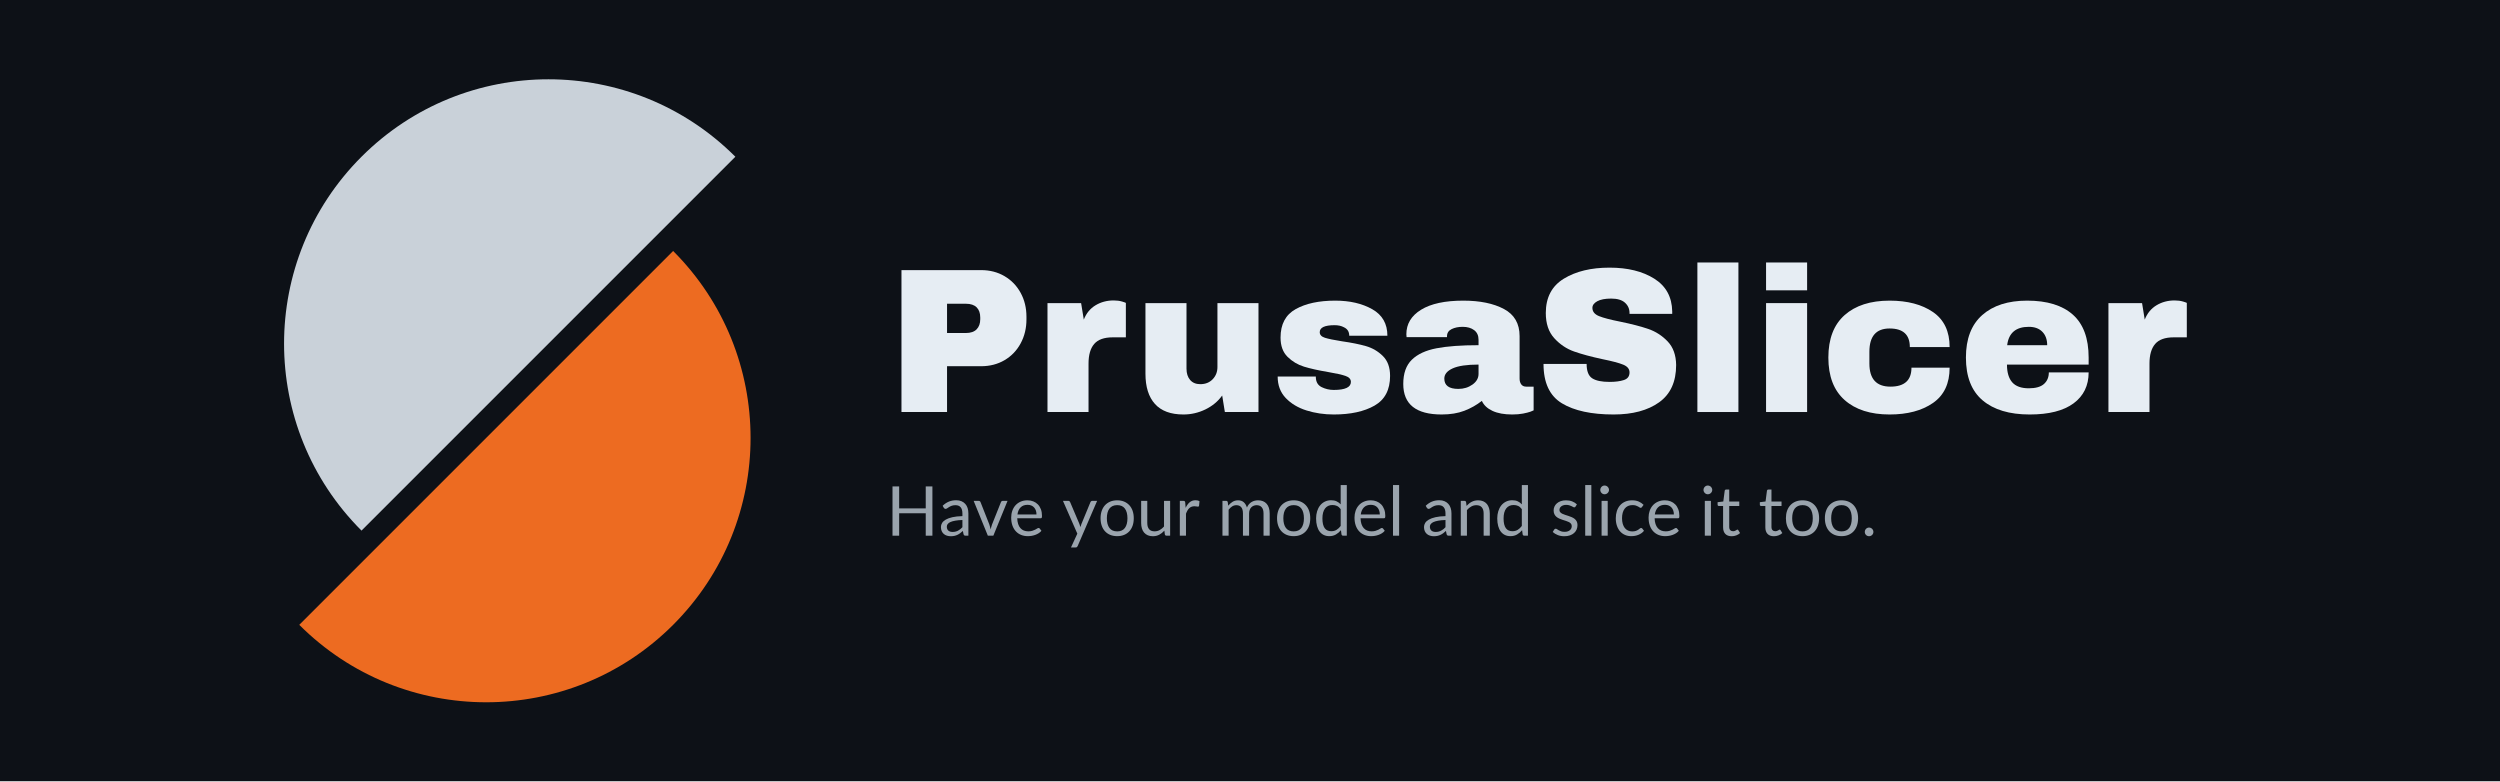
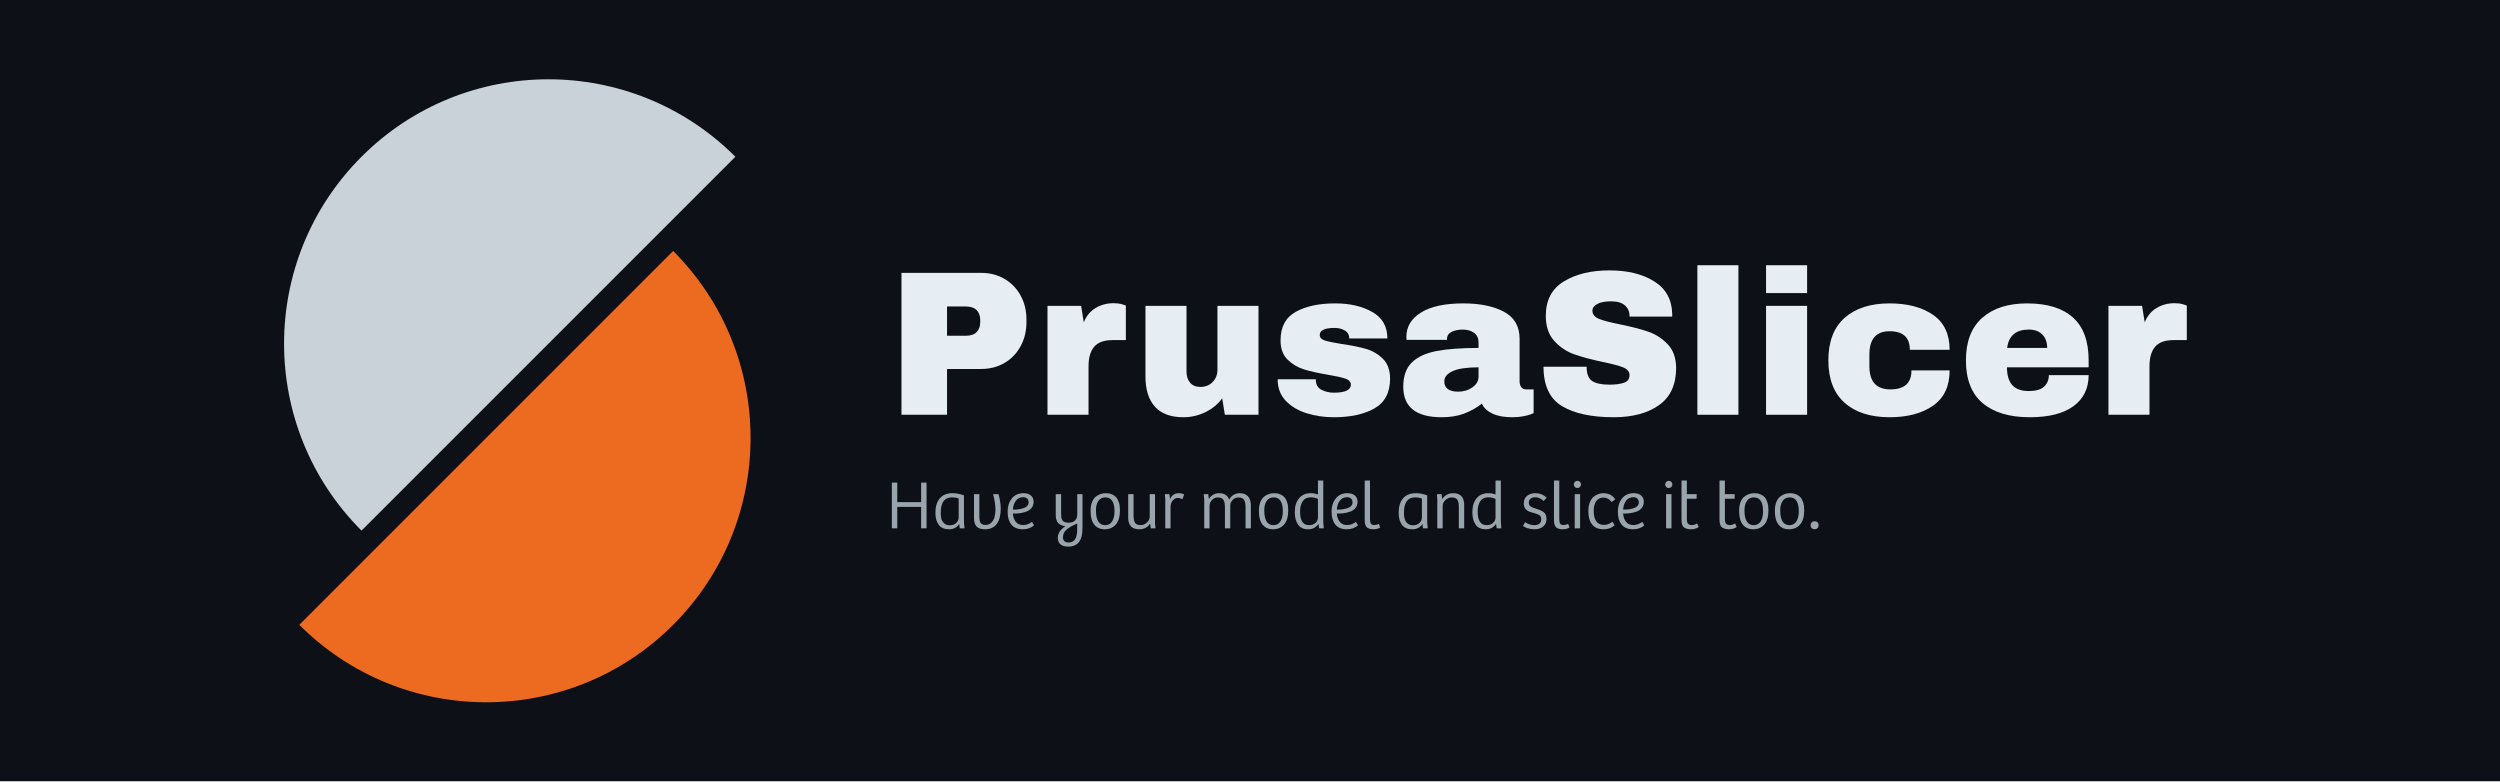
<svg xmlns="http://www.w3.org/2000/svg" width="1600" height="500" viewBox="0 0 1600 500" role="img" aria-label="PrusaSlicer">
  <rect width="1600" height="500" fill="#0d1117" />
  <svg x="48.88" y="-31.15" width="563" height="563" viewBox="0 0 800 800">
    <path d="M599.3,186.8c-93.9-93.9-246.1-93.9-340,0s-93.9,246.1,0,340Z" fill="#c9d1d9" />
    <path d="M202.7,612.5c93.9,93.9,246.1,93.9,340,0s93.9-246.1,0-340" fill="#ed6b21" />
  </svg>
-   <path d="M627.89 172.87Q636.34 172.87 642.94 176.77Q649.54 180.66 653.23 187.46Q656.93 194.26 656.93 202.70L656.93 204.42Q656.93 212.87 653.23 219.73Q649.54 226.60 642.94 230.49Q636.34 234.38 627.89 234.38L606.11 234.38L606.11 263.69L576.94 263.69L576.94 172.87L627.89 172.87M606.11 194.39L606.11 213.13L618.12 213.13Q622.74 213.13 625.05 210.76Q627.36 208.38 627.36 204.29L627.36 203.23Q627.36 199.01 625.05 196.70Q622.74 194.39 618.12 194.39" fill="#e6edf3" />
-   <path d="M712.77 192.28Q715.80 192.28 718.18 193Q720.55 193.73 720.55 193.86L720.55 215.90L712.11 215.90Q703.92 215.90 700.29 220.13Q696.66 224.35 696.66 232.67L696.66 263.69L670.39 263.69L670.39 193.99L691.91 193.99L693.63 204.55Q696 198.48 701.15 195.38Q706.30 192.28 712.77 192.28" fill="#e6edf3" />
-   <path d="M805.43 263.69L783.91 263.69L782.20 253.13Q778.11 258.80 771.44 262.04Q764.77 265.27 757.38 265.27Q745.24 265.27 739.17 258.54Q733.09 251.81 733.09 239.14L733.09 193.99L759.36 193.99L759.36 235.97Q759.36 240.46 761.67 243.16Q763.98 245.87 768.21 245.87Q773.09 245.87 776.13 242.70Q779.16 239.53 779.16 234.91L779.16 193.99L805.43 193.99" fill="#e6edf3" />
-   <path d="M854.53 192.41Q868.53 192.41 878.23 197.89Q887.93 203.36 887.93 214.85L863.51 214.85Q863.51 211.02 860.08 209.44Q857.70 208.12 854.14 208.12Q844.63 208.12 844.63 212.60Q844.63 215.11 847.93 216.17Q851.23 217.22 858.76 218.41Q868 219.73 874.20 221.51Q880.41 223.30 885.03 227.85Q889.65 232.40 889.65 240.59Q889.65 253.92 879.68 259.60Q869.71 265.27 853.61 265.27Q844.37 265.27 836.19 262.70Q828 260.12 822.85 254.71Q817.71 249.30 817.71 240.98L842.13 240.98L842.13 241.51Q842.26 246 845.89 247.78Q849.52 249.56 853.61 249.56Q864.57 249.56 864.57 244.42Q864.57 241.78 861.13 240.59Q857.70 239.40 849.91 238.08Q840.54 236.50 834.54 234.65Q828.53 232.80 824.04 228.38Q819.55 223.96 819.55 216.04Q819.55 203.23 829.26 197.82Q838.96 192.41 854.53 192.41" fill="#e6edf3" />
-   <path d="M936.51 192.41Q952.48 192.41 962.51 197.75Q972.54 203.10 972.54 215.11L972.54 242.30Q972.54 244.55 973.60 246Q974.65 247.45 976.77 247.45L981.52 247.45L981.52 262.63Q981.12 262.90 979.47 263.49Q977.82 264.08 974.79 264.68Q971.75 265.27 967.79 265.27Q960.13 265.27 955.18 262.96Q950.23 260.65 948.39 256.56Q943.37 260.52 937.17 262.90Q930.96 265.27 922.65 265.27Q898.09 265.27 898.09 245.74Q898.09 235.57 903.57 230.23Q909.05 224.88 919.35 222.90Q929.64 220.92 946.27 220.92L946.27 217.49Q946.27 213.40 943.44 211.28Q940.60 209.17 936.11 209.17Q932.02 209.17 929.05 210.62Q926.08 212.08 926.08 215.24L926.08 215.77L900.21 215.77Q900.07 215.11 900.07 213.92Q900.07 204.02 909.51 198.22Q918.95 192.41 936.51 192.41M946.27 233.33Q935.05 233.33 929.71 235.77Q924.36 238.21 924.36 242.30Q924.36 248.90 933.34 248.90Q938.49 248.90 942.38 246.13Q946.27 243.36 946.27 239.27" fill="#e6edf3" />
-   <path d="M1030.09 171.29Q1047.52 171.29 1058.74 178.35Q1069.96 185.41 1070.22 199.27L1070.22 200.86L1042.90 200.86L1042.90 200.33Q1042.90 196.37 1039.99 193.73Q1037.09 191.09 1031.15 191.09Q1025.34 191.09 1022.24 192.80Q1019.14 194.52 1019.14 197.03Q1019.14 200.59 1023.36 202.31Q1027.59 204.02 1036.96 205.87Q1047.91 208.12 1054.98 210.56Q1062.04 213 1067.32 218.54Q1072.60 224.09 1072.73 233.59Q1072.73 249.70 1061.84 257.48Q1050.95 265.27 1032.73 265.27Q1011.48 265.27 999.67 258.14Q987.85 251.02 987.85 232.93L1015.44 232.93Q1015.44 239.80 1019.01 242.11Q1022.57 244.42 1030.09 244.42Q1035.64 244.42 1039.27 243.23Q1042.90 242.04 1042.90 238.34Q1042.90 235.04 1038.87 233.39Q1034.85 231.74 1025.74 229.90Q1014.65 227.52 1007.39 224.95Q1000.13 222.37 994.72 216.43Q989.31 210.49 989.31 200.33Q989.31 185.41 1000.86 178.35Q1012.41 171.29 1030.09 171.29" fill="#e6edf3" />
-   <path d="M1112.59 263.69L1086.33 263.69L1086.33 167.99L1112.59 167.99" fill="#e6edf3" />
-   <path d="M1156.55 185.81L1130.28 185.81L1130.28 167.99L1156.55 167.99L1156.55 185.81M1156.55 263.69L1130.28 263.69L1130.28 193.99L1156.55 193.99" fill="#e6edf3" />
-   <path d="M1209.35 192.41Q1226.51 192.41 1237.14 199.73Q1247.76 207.06 1247.76 222.11L1222.29 222.11Q1222.29 210.23 1209.35 210.23Q1196.41 210.23 1196.41 225.14L1196.41 232.67Q1196.41 247.45 1209.88 247.45Q1223.34 247.45 1223.34 235.31L1247.76 235.31Q1247.76 250.49 1237.14 257.88Q1226.51 265.27 1209.35 265.27Q1191 265.27 1180.57 256.03Q1170.15 246.79 1170.15 228.84Q1170.15 210.89 1180.57 201.65Q1191 192.41 1209.35 192.41" fill="#e6edf3" />
-   <path d="M1297.39 192.41Q1316.53 192.41 1326.63 201.38Q1336.73 210.36 1336.73 228.84L1336.73 233.33L1284.46 233.33Q1284.46 240.85 1287.82 244.68Q1291.19 248.51 1298.45 248.51Q1305.05 248.51 1308.15 245.74Q1311.25 242.96 1311.25 238.34L1336.73 238.34Q1336.73 251.02 1327.09 258.14Q1317.46 265.27 1298.98 265.27Q1279.57 265.27 1268.88 256.23Q1258.19 247.19 1258.19 228.84Q1258.19 210.89 1268.62 201.65Q1279.05 192.41 1297.39 192.41M1298.45 209.17Q1286.04 209.17 1284.59 220.92L1310.20 220.92Q1310.20 215.51 1307.10 212.34Q1303.99 209.17 1298.45 209.17" fill="#e6edf3" />
-   <path d="M1391.77 192.28Q1394.81 192.28 1397.19 193Q1399.56 193.73 1399.56 193.86L1399.56 215.90L1391.11 215.90Q1382.93 215.90 1379.30 220.13Q1375.67 224.35 1375.67 232.67L1375.67 263.69L1349.40 263.69L1349.40 193.99L1370.92 193.99L1372.63 204.55Q1375.01 198.48 1380.16 195.38Q1385.31 192.28 1391.77 192.28" fill="#e6edf3" />
-   <path d="M592.47 311.31L596.74 311.31L596.74 342.84L592.47 342.84L592.47 328.49L575.46 328.49L575.46 342.84L571.20 342.84L571.20 311.31L575.46 311.31L575.46 325.37L592.47 325.37" fill="#9aa4ad" />
-   <path d="M615.94 337.42L615.94 332.80Q613.24 332.89 611.34 333.23Q609.43 333.57 608.23 334.12Q607.03 334.67 606.50 335.42Q605.96 336.17 605.96 337.09Q605.96 337.97 606.24 338.61Q606.53 339.25 607.02 339.66Q607.52 340.06 608.19 340.25Q608.86 340.44 609.63 340.44Q610.66 340.44 611.52 340.23Q612.38 340.02 613.14 339.62Q613.90 339.23 614.59 338.68Q615.28 338.13 615.94 337.42M604 324.95L603.29 323.70Q605.14 321.91 607.28 321.03Q609.41 320.15 612.01 320.15Q613.88 320.15 615.33 320.77Q616.78 321.39 617.77 322.49Q618.76 323.59 619.27 325.15Q619.77 326.71 619.77 328.58L619.77 342.84L618.03 342.84Q617.46 342.84 617.15 342.65Q616.85 342.46 616.67 341.91L616.23 339.80Q615.35 340.61 614.51 341.24Q613.68 341.87 612.75 342.30Q611.83 342.73 610.79 342.96Q609.74 343.19 608.46 343.19Q607.17 343.19 606.02 342.82Q604.88 342.46 604.03 341.74Q603.18 341.01 602.69 339.90Q602.19 338.79 602.19 337.27Q602.19 335.95 602.92 334.73Q603.65 333.51 605.27 332.56Q606.90 331.62 609.52 331.01Q612.14 330.41 615.94 330.32L615.94 328.58Q615.94 325.98 614.82 324.65Q613.70 323.32 611.54 323.32Q610.09 323.32 609.11 323.69Q608.13 324.05 607.42 324.50Q606.70 324.95 606.19 325.31Q605.67 325.68 605.16 325.68Q604.77 325.68 604.48 325.47Q604.20 325.26 604 324.95" fill="#9aa4ad" />
-   <path d="M641.77 320.55L644.83 320.55L635.74 342.84L632.22 342.84L623.14 320.55L626.33 320.55Q626.81 320.55 627.12 320.79Q627.43 321.03 627.54 321.36L633.19 335.71Q633.46 336.52 633.65 337.29Q633.85 338.06 634.03 338.83Q634.20 338.06 634.40 337.29Q634.60 336.52 634.89 335.71L640.61 321.36Q640.74 321.01 641.05 320.78Q641.35 320.55 641.77 320.55" fill="#9aa4ad" />
-   <path d="M651.17 329.26L663.35 329.26Q663.35 327.90 662.97 326.76Q662.58 325.63 661.85 324.81Q661.11 323.98 660.05 323.53Q659 323.08 657.66 323.08Q654.84 323.08 653.20 324.72Q651.56 326.36 651.17 329.26M665.42 338.28L666.52 339.71Q665.80 340.59 664.78 341.24Q663.77 341.89 662.62 342.31Q661.46 342.73 660.23 342.94Q659 343.14 657.79 343.14Q655.48 343.14 653.53 342.36Q651.58 341.58 650.17 340.07Q648.75 338.57 647.95 336.35Q647.16 334.12 647.16 331.24Q647.16 328.91 647.88 326.89Q648.59 324.86 649.93 323.38Q651.28 321.89 653.21 321.05Q655.15 320.20 657.57 320.20Q659.57 320.20 661.28 320.87Q662.98 321.54 664.22 322.81Q665.47 324.07 666.17 325.93Q666.87 327.79 666.87 330.16Q666.87 331.09 666.68 331.40Q666.48 331.70 665.93 331.70L651.03 331.70Q651.10 333.82 651.62 335.38Q652.13 336.94 653.06 337.99Q653.98 339.03 655.26 339.55Q656.53 340.06 658.12 340.06Q659.59 340.06 660.66 339.72Q661.73 339.38 662.50 338.99Q663.27 338.59 663.78 338.25Q664.30 337.91 664.67 337.91Q665.16 337.91 665.42 338.28" fill="#9aa4ad" />
-   <path d="M699.06 320.55L702.16 320.55L689.73 349.41Q689.53 349.85 689.24 350.12Q688.94 350.38 688.32 350.38L685.42 350.38L689.49 341.54L680.29 320.55L683.68 320.55Q684.19 320.55 684.49 320.80Q684.78 321.06 684.89 321.36L690.85 335.40Q691.21 336.32 691.45 337.34Q691.76 336.30 692.11 335.38L697.89 321.36Q698.03 321.01 698.35 320.78Q698.66 320.55 699.06 320.55" fill="#9aa4ad" />
-   <path d="M715.01 320.20Q717.45 320.20 719.41 321.01Q721.37 321.83 722.75 323.32Q724.14 324.82 724.88 326.94Q725.61 329.06 725.61 331.68Q725.61 334.32 724.88 336.43Q724.14 338.55 722.75 340.04Q721.37 341.54 719.41 342.34Q717.45 343.14 715.01 343.14Q712.55 343.14 710.58 342.34Q708.61 341.54 707.22 340.04Q705.84 338.55 705.10 336.43Q704.36 334.32 704.36 331.68Q704.36 329.06 705.10 326.94Q705.84 324.82 707.22 323.32Q708.61 321.83 710.58 321.01Q712.55 320.20 715.01 320.20M715.01 340.09Q718.31 340.09 719.94 337.88Q721.57 335.66 721.57 331.70Q721.57 327.72 719.94 325.50Q718.31 323.28 715.01 323.28Q713.34 323.28 712.10 323.85Q710.85 324.42 710.03 325.50Q709.20 326.58 708.80 328.15Q708.39 329.72 708.39 331.70Q708.39 335.66 710.03 337.88Q711.67 340.09 715.01 340.09" fill="#9aa4ad" />
-   <path d="M744.97 320.55L748.89 320.55L748.89 342.84L746.56 342.84Q745.72 342.84 745.50 342.02L745.19 339.62Q743.74 341.23 741.94 342.21Q740.13 343.19 737.80 343.19Q735.98 343.19 734.58 342.58Q733.18 341.98 732.24 340.88Q731.29 339.78 730.82 338.22Q730.34 336.65 730.34 334.76L730.34 320.55L734.26 320.55L734.26 334.76Q734.26 337.29 735.42 338.68Q736.57 340.06 738.95 340.06Q740.68 340.06 742.19 339.24Q743.70 338.41 744.97 336.96" fill="#9aa4ad" />
-   <path d="M758.55 321.63L758.81 325.02Q759.87 322.73 761.41 321.44Q762.95 320.15 765.17 320.15Q765.87 320.15 766.52 320.31Q767.17 320.46 767.68 320.79L767.39 323.72Q767.26 324.27 766.73 324.27Q766.42 324.27 765.83 324.14Q765.24 324 764.49 324Q763.43 324 762.61 324.31Q761.78 324.62 761.13 325.23Q760.48 325.83 759.97 326.72Q759.45 327.61 759.03 328.76L759.03 342.84L755.09 342.84L755.09 320.55L757.34 320.55Q757.98 320.55 758.22 320.79Q758.46 321.03 758.55 321.63" fill="#9aa4ad" />
-   <path d="M786.31 342.84L782.37 342.84L782.37 320.55L784.73 320.55Q785.56 320.55 785.76 321.36L786.05 323.65Q787.28 322.13 788.82 321.17Q790.36 320.20 792.38 320.20Q794.63 320.20 796.03 321.45Q797.42 322.71 798.04 324.84Q798.52 323.63 799.28 322.75Q800.04 321.87 800.99 321.30Q801.93 320.73 803 320.46Q804.07 320.20 805.17 320.20Q806.93 320.20 808.30 320.76Q809.68 321.32 810.63 322.40Q811.59 323.48 812.10 325.05Q812.60 326.62 812.60 328.65L812.60 342.84L808.66 342.84L808.66 328.65Q808.66 326.03 807.52 324.68Q806.38 323.32 804.22 323.32Q803.25 323.32 802.38 323.66Q801.51 324 800.85 324.66Q800.19 325.32 799.81 326.32Q799.42 327.33 799.42 328.65L799.42 342.84L795.49 342.84L795.49 328.65Q795.49 325.96 794.41 324.64Q793.33 323.32 791.26 323.32Q789.81 323.32 788.58 324.10Q787.35 324.88 786.31 326.23" fill="#9aa4ad" />
-   <path d="M827.96 320.20Q830.40 320.20 832.36 321.01Q834.32 321.83 835.70 323.32Q837.09 324.82 837.83 326.94Q838.56 329.06 838.56 331.68Q838.56 334.32 837.83 336.43Q837.09 338.55 835.70 340.04Q834.32 341.54 832.36 342.34Q830.40 343.14 827.96 343.14Q825.49 343.14 823.52 342.34Q821.56 341.54 820.17 340.04Q818.78 338.55 818.05 336.43Q817.31 334.32 817.31 331.68Q817.31 329.06 818.05 326.94Q818.78 324.82 820.17 323.32Q821.56 321.83 823.52 321.01Q825.49 320.20 827.96 320.20M827.96 340.09Q831.26 340.09 832.89 337.88Q834.51 335.66 834.51 331.70Q834.51 327.72 832.89 325.50Q831.26 323.28 827.96 323.28Q826.29 323.28 825.04 323.85Q823.80 324.42 822.98 325.50Q822.15 326.58 821.74 328.15Q821.34 329.72 821.34 331.70Q821.34 335.66 822.98 337.88Q824.61 340.09 827.96 340.09" fill="#9aa4ad" />
-   <path d="M858.03 336.61L858.03 325.85Q856.93 324.38 855.66 323.80Q854.38 323.21 852.80 323.21Q849.69 323.21 848.02 325.43Q846.35 327.66 846.35 331.77Q846.35 333.95 846.72 335.50Q847.10 337.05 847.82 338.05Q848.55 339.05 849.61 339.51Q850.66 339.98 852 339.98Q853.94 339.98 855.38 339.10Q856.82 338.22 858.03 336.61M858.03 310.43L861.95 310.43L861.95 342.84L859.62 342.84Q858.78 342.84 858.56 342.02L858.21 339.32Q856.78 341.03 854.95 342.09Q853.13 343.14 850.73 343.14Q848.81 343.14 847.25 342.41Q845.69 341.67 844.59 340.24Q843.49 338.81 842.90 336.68Q842.30 334.54 842.30 331.77Q842.30 329.31 842.96 327.18Q843.62 325.06 844.85 323.50Q846.09 321.94 847.88 321.05Q849.67 320.15 851.92 320.15Q853.96 320.15 855.42 320.85Q856.89 321.54 858.03 322.77" fill="#9aa4ad" />
-   <path d="M870.88 329.26L883.07 329.26Q883.07 327.90 882.68 326.76Q882.30 325.63 881.56 324.81Q880.82 323.98 879.77 323.53Q878.71 323.08 877.37 323.08Q874.55 323.08 872.91 324.72Q871.28 326.36 870.88 329.26M885.14 338.28L886.24 339.71Q885.51 340.59 884.50 341.24Q883.49 341.89 882.33 342.31Q881.18 342.73 879.94 342.94Q878.71 343.14 877.50 343.14Q875.19 343.14 873.25 342.36Q871.30 341.58 869.88 340.07Q868.46 338.57 867.67 336.35Q866.88 334.12 866.88 331.24Q866.88 328.91 867.59 326.89Q868.31 324.86 869.65 323.38Q870.99 321.89 872.93 321.05Q874.86 320.20 877.28 320.20Q879.28 320.20 880.99 320.87Q882.69 321.54 883.94 322.81Q885.18 324.07 885.88 325.93Q886.59 327.79 886.59 330.16Q886.59 331.09 886.39 331.40Q886.19 331.70 885.64 331.70L870.75 331.70Q870.81 333.82 871.33 335.38Q871.85 336.94 872.77 337.99Q873.70 339.03 874.97 339.55Q876.25 340.06 877.83 340.06Q879.31 340.06 880.37 339.72Q881.44 339.38 882.21 338.99Q882.98 338.59 883.50 338.25Q884.01 337.91 884.39 337.91Q884.87 337.91 885.14 338.28" fill="#9aa4ad" />
-   <path d="M891.52 310.43L895.43 310.43L895.43 342.84L891.52 342.84" fill="#9aa4ad" />
-   <path d="M925.11 337.42L925.11 332.80Q922.40 332.89 920.50 333.23Q918.60 333.57 917.40 334.12Q916.20 334.67 915.66 335.42Q915.12 336.17 915.12 337.09Q915.12 337.97 915.41 338.61Q915.69 339.25 916.19 339.66Q916.68 340.06 917.35 340.25Q918.03 340.44 918.80 340.44Q919.83 340.44 920.69 340.23Q921.55 340.02 922.30 339.62Q923.06 339.23 923.76 338.68Q924.45 338.13 925.11 337.42M913.16 324.95L912.46 323.70Q914.31 321.91 916.44 321.03Q918.58 320.15 921.17 320.15Q923.04 320.15 924.49 320.77Q925.95 321.39 926.94 322.49Q927.93 323.59 928.43 325.15Q928.94 326.71 928.94 328.58L928.94 342.84L927.20 342.84Q926.63 342.84 926.32 342.65Q926.01 342.46 925.84 341.91L925.40 339.80Q924.52 340.61 923.68 341.24Q922.84 341.87 921.92 342.30Q921 342.73 919.95 342.96Q918.91 343.19 917.63 343.19Q916.33 343.19 915.19 342.82Q914.04 342.46 913.20 341.74Q912.35 341.01 911.85 339.90Q911.36 338.79 911.36 337.27Q911.36 335.95 912.09 334.73Q912.81 333.51 914.44 332.56Q916.07 331.62 918.69 331.01Q921.30 330.41 925.11 330.32L925.11 328.58Q925.11 325.98 923.99 324.65Q922.87 323.32 920.71 323.32Q919.26 323.32 918.28 323.69Q917.30 324.05 916.58 324.50Q915.87 324.95 915.35 325.31Q914.84 325.68 914.33 325.68Q913.93 325.68 913.65 325.47Q913.36 325.26 913.16 324.95" fill="#9aa4ad" />
-   <path d="M938.29 321.36L938.60 323.78Q939.32 322.97 940.14 322.31Q940.95 321.65 941.86 321.18Q942.78 320.70 943.80 320.45Q944.82 320.20 946.01 320.20Q947.84 320.20 949.23 320.80Q950.63 321.41 951.57 322.52Q952.50 323.63 952.98 325.19Q953.47 326.75 953.47 328.65L953.47 342.84L949.53 342.84L949.53 328.65Q949.53 326.12 948.38 324.72Q947.22 323.32 944.87 323.32Q943.13 323.32 941.62 324.16Q940.11 324.99 938.84 326.42L938.84 342.84L934.90 342.84L934.90 320.55L937.25 320.55Q938.09 320.55 938.29 321.36" fill="#9aa4ad" />
-   <path d="M973.97 336.61L973.97 325.85Q972.87 324.38 971.60 323.80Q970.32 323.21 968.74 323.21Q965.63 323.21 963.96 325.43Q962.29 327.66 962.29 331.77Q962.29 333.95 962.66 335.50Q963.04 337.05 963.76 338.05Q964.49 339.05 965.55 339.51Q966.60 339.98 967.94 339.98Q969.88 339.98 971.32 339.10Q972.76 338.22 973.97 336.61M973.97 310.43L977.89 310.43L977.89 342.84L975.56 342.84Q974.72 342.84 974.50 342.02L974.15 339.32Q972.72 341.03 970.89 342.09Q969.07 343.14 966.67 343.14Q964.75 343.14 963.19 342.41Q961.63 341.67 960.53 340.24Q959.43 338.81 958.84 336.68Q958.24 334.54 958.24 331.77Q958.24 329.31 958.90 327.18Q959.56 325.06 960.79 323.50Q962.03 321.94 963.82 321.05Q965.61 320.15 967.86 320.15Q969.90 320.15 971.37 320.85Q972.83 321.54 973.97 322.77" fill="#9aa4ad" />
-   <path d="M1009.22 322.79L1008.34 324.22Q1008.07 324.71 1007.52 324.71Q1007.19 324.71 1006.77 324.47Q1006.36 324.22 1005.75 323.93Q1005.15 323.63 1004.31 323.38Q1003.47 323.12 1002.33 323.12Q1001.34 323.12 1000.55 323.38Q999.76 323.63 999.20 324.07Q998.63 324.51 998.34 325.09Q998.04 325.68 998.04 326.36Q998.04 327.22 998.53 327.79Q999.03 328.36 999.84 328.78Q1000.66 329.20 1001.69 329.51Q1002.73 329.83 1003.82 330.20Q1004.90 330.56 1005.94 331Q1006.97 331.44 1007.79 332.10Q1008.60 332.76 1009.10 333.72Q1009.59 334.67 1009.59 336.02Q1009.59 337.56 1009.04 338.87Q1008.49 340.17 1007.41 341.13Q1006.33 342.09 1004.77 342.64Q1003.21 343.19 1001.16 343.19Q998.83 343.19 996.94 342.43Q995.05 341.67 993.73 340.48L994.65 338.99Q994.83 338.70 995.07 338.55Q995.31 338.39 995.69 338.39Q996.08 338.39 996.52 338.70Q996.96 339.01 997.59 339.38Q998.22 339.76 999.12 340.06Q1000.02 340.37 1001.36 340.37Q1002.51 340.37 1003.36 340.07Q1004.22 339.78 1004.79 339.27Q1005.37 338.77 1005.64 338.11Q1005.92 337.45 1005.92 336.70Q1005.92 335.77 1005.42 335.17Q1004.93 334.56 1004.11 334.13Q1003.30 333.71 1002.25 333.39Q1001.21 333.07 1000.12 332.72Q999.03 332.36 997.99 331.91Q996.94 331.46 996.13 330.78Q995.31 330.10 994.82 329.10Q994.32 328.10 994.32 326.67Q994.32 325.39 994.85 324.21Q995.38 323.04 996.39 322.15Q997.40 321.25 998.88 320.73Q1000.35 320.20 1002.24 320.20Q1004.44 320.20 1006.19 320.89Q1007.94 321.58 1009.22 322.79" fill="#9aa4ad" />
-   <path d="M1014.54 310.43L1018.46 310.43L1018.46 342.84L1014.54 342.84" fill="#9aa4ad" />
-   <path d="M1025.01 320.55L1028.93 320.55L1028.93 342.84L1025.01 342.84L1025.01 320.55M1029.76 313.55Q1029.76 314.13 1029.53 314.62Q1029.30 315.12 1028.92 315.50Q1028.53 315.89 1028.02 316.11Q1027.50 316.33 1026.93 316.33Q1026.35 316.33 1025.86 316.11Q1025.36 315.89 1024.99 315.50Q1024.62 315.12 1024.40 314.62Q1024.18 314.13 1024.18 313.55Q1024.18 312.98 1024.40 312.47Q1024.62 311.95 1024.99 311.56Q1025.36 311.18 1025.86 310.96Q1026.35 310.74 1026.93 310.74Q1027.50 310.74 1028.02 310.96Q1028.53 311.18 1028.92 311.56Q1029.30 311.95 1029.53 312.47Q1029.76 312.98 1029.76 313.55" fill="#9aa4ad" />
-   <path d="M1051.90 323.10L1050.86 324.51Q1050.69 324.75 1050.51 324.88Q1050.33 325.02 1050.03 325.02Q1049.70 325.02 1049.30 324.74Q1048.90 324.47 1048.32 324.14Q1047.74 323.81 1046.89 323.53Q1046.04 323.26 1044.81 323.26Q1043.16 323.26 1041.91 323.84Q1040.65 324.42 1039.81 325.52Q1038.96 326.62 1038.53 328.18Q1038.10 329.75 1038.10 331.68Q1038.10 333.71 1038.56 335.28Q1039.03 336.85 1039.87 337.92Q1040.72 338.99 1041.92 339.55Q1043.12 340.11 1044.61 340.11Q1046.04 340.11 1046.97 339.77Q1047.89 339.43 1048.50 339.01Q1049.10 338.59 1049.51 338.25Q1049.92 337.91 1050.31 337.91Q1050.80 337.91 1051.06 338.28L1052.16 339.71Q1051.43 340.61 1050.51 341.25Q1049.59 341.89 1048.52 342.32Q1047.45 342.75 1046.29 342.95Q1045.12 343.14 1043.91 343.14Q1041.82 343.14 1040.03 342.37Q1038.23 341.60 1036.91 340.14Q1035.59 338.68 1034.85 336.54Q1034.10 334.41 1034.10 331.68Q1034.10 329.20 1034.79 327.08Q1035.48 324.97 1036.82 323.44Q1038.15 321.91 1040.09 321.06Q1042.04 320.20 1044.57 320.20Q1046.92 320.20 1048.72 320.96Q1050.51 321.72 1051.90 323.10" fill="#9aa4ad" />
-   <path d="M1059.09 329.26L1071.28 329.26Q1071.28 327.90 1070.89 326.76Q1070.51 325.63 1069.77 324.81Q1069.03 323.98 1067.98 323.53Q1066.92 323.08 1065.58 323.08Q1062.76 323.08 1061.13 324.72Q1059.49 326.36 1059.09 329.26M1073.35 338.28L1074.45 339.71Q1073.72 340.59 1072.71 341.24Q1071.70 341.89 1070.54 342.31Q1069.39 342.73 1068.15 342.94Q1066.92 343.14 1065.71 343.14Q1063.40 343.14 1061.45 342.36Q1059.51 341.58 1058.09 340.07Q1056.67 338.57 1055.88 336.35Q1055.09 334.12 1055.09 331.24Q1055.09 328.91 1055.80 326.89Q1056.52 324.86 1057.86 323.38Q1059.20 321.89 1061.14 321.05Q1063.07 320.20 1065.49 320.20Q1067.49 320.20 1069.20 320.87Q1070.90 321.54 1072.15 322.81Q1073.39 324.07 1074.09 325.93Q1074.80 327.79 1074.80 330.16Q1074.80 331.09 1074.60 331.40Q1074.40 331.70 1073.85 331.70L1058.96 331.70Q1059.02 333.82 1059.54 335.38Q1060.06 336.94 1060.98 337.99Q1061.91 339.03 1063.18 339.55Q1064.46 340.06 1066.04 340.06Q1067.52 340.06 1068.58 339.72Q1069.65 339.38 1070.42 338.99Q1071.19 338.59 1071.71 338.25Q1072.22 337.91 1072.60 337.91Q1073.08 337.91 1073.35 338.28" fill="#9aa4ad" />
-   <path d="M1091.08 320.55L1094.99 320.55L1094.99 342.84L1091.08 342.84L1091.08 320.55M1095.83 313.55Q1095.83 314.13 1095.60 314.62Q1095.37 315.12 1094.98 315.50Q1094.60 315.89 1094.08 316.11Q1093.56 316.33 1092.99 316.33Q1092.42 316.33 1091.92 316.11Q1091.43 315.89 1091.06 315.50Q1090.68 315.12 1090.46 314.62Q1090.24 314.13 1090.24 313.55Q1090.24 312.98 1090.46 312.47Q1090.68 311.95 1091.06 311.56Q1091.43 311.18 1091.92 310.96Q1092.42 310.74 1092.99 310.74Q1093.56 310.74 1094.08 310.96Q1094.60 311.18 1094.98 311.56Q1095.37 311.95 1095.60 312.47Q1095.83 312.98 1095.83 313.55" fill="#9aa4ad" />
-   <path d="M1108.26 343.19Q1105.62 343.19 1104.20 341.71Q1102.78 340.24 1102.78 337.47L1102.78 323.83L1100.10 323.83Q1099.75 323.83 1099.50 323.62Q1099.26 323.41 1099.26 322.97L1099.26 321.41L1102.91 320.95L1103.82 314.06Q1103.88 313.73 1104.11 313.52Q1104.34 313.31 1104.72 313.31L1106.70 313.31L1106.70 320.99L1113.14 320.99L1113.14 323.83L1106.70 323.83L1106.70 337.20Q1106.70 338.61 1107.38 339.29Q1108.06 339.98 1109.14 339.98Q1109.76 339.98 1110.21 339.81Q1110.66 339.65 1110.99 339.45Q1111.32 339.25 1111.55 339.09Q1111.78 338.92 1111.96 338.92Q1112.26 338.92 1112.51 339.29L1113.65 341.16Q1112.64 342.11 1111.21 342.65Q1109.78 343.19 1108.26 343.19" fill="#9aa4ad" />
-   <path d="M1135.30 343.19Q1132.66 343.19 1131.24 341.71Q1129.82 340.24 1129.82 337.47L1129.82 323.83L1127.14 323.83Q1126.78 323.83 1126.54 323.62Q1126.30 323.41 1126.30 322.97L1126.30 321.41L1129.95 320.95L1130.85 314.06Q1130.92 313.73 1131.15 313.52Q1131.38 313.31 1131.76 313.31L1133.74 313.31L1133.74 320.99L1140.18 320.99L1140.18 323.83L1133.74 323.83L1133.74 337.20Q1133.74 338.61 1134.42 339.29Q1135.10 339.98 1136.18 339.98Q1136.79 339.98 1137.24 339.81Q1137.70 339.65 1138.03 339.45Q1138.36 339.25 1138.59 339.09Q1138.82 338.92 1138.99 338.92Q1139.30 338.92 1139.54 339.29L1140.69 341.16Q1139.68 342.11 1138.25 342.65Q1136.82 343.19 1135.30 343.19" fill="#9aa4ad" />
-   <path d="M1153.62 320.20Q1156.07 320.20 1158.02 321.01Q1159.98 321.83 1161.37 323.32Q1162.75 324.82 1163.49 326.94Q1164.23 329.06 1164.23 331.68Q1164.23 334.32 1163.49 336.43Q1162.75 338.55 1161.37 340.04Q1159.98 341.54 1158.02 342.34Q1156.07 343.14 1153.62 343.14Q1151.16 343.14 1149.19 342.34Q1147.22 341.54 1145.84 340.04Q1144.45 338.55 1143.71 336.43Q1142.98 334.32 1142.98 331.68Q1142.98 329.06 1143.71 326.94Q1144.45 324.82 1145.84 323.32Q1147.22 321.83 1149.19 321.01Q1151.16 320.20 1153.62 320.20M1153.62 340.09Q1156.92 340.09 1158.55 337.88Q1160.18 335.66 1160.18 331.70Q1160.18 327.72 1158.55 325.50Q1156.92 323.28 1153.62 323.28Q1151.95 323.28 1150.71 323.85Q1149.47 324.42 1148.64 325.50Q1147.82 326.58 1147.41 328.15Q1147 329.72 1147 331.70Q1147 335.66 1148.64 337.88Q1150.28 340.09 1153.62 340.09" fill="#9aa4ad" />
-   <path d="M1178.57 320.20Q1181.01 320.20 1182.97 321.01Q1184.93 321.83 1186.32 323.32Q1187.70 324.82 1188.44 326.94Q1189.18 329.06 1189.18 331.68Q1189.18 334.32 1188.44 336.43Q1187.70 338.55 1186.32 340.04Q1184.93 341.54 1182.97 342.34Q1181.01 343.14 1178.57 343.14Q1176.11 343.14 1174.14 342.34Q1172.17 341.54 1170.78 340.04Q1169.40 338.55 1168.66 336.43Q1167.92 334.32 1167.92 331.68Q1167.92 329.06 1168.66 326.94Q1169.40 324.82 1170.78 323.32Q1172.17 321.83 1174.14 321.01Q1176.11 320.20 1178.57 320.20M1178.57 340.09Q1181.87 340.09 1183.50 337.88Q1185.13 335.66 1185.13 331.70Q1185.13 327.72 1183.50 325.50Q1181.87 323.28 1178.57 323.28Q1176.90 323.28 1175.66 323.85Q1174.41 324.42 1173.59 325.50Q1172.76 326.58 1172.36 328.15Q1171.95 329.72 1171.95 331.70Q1171.95 335.66 1173.59 337.88Q1175.23 340.09 1178.57 340.09" fill="#9aa4ad" />
-   <path d="M1193.47 340.42Q1193.47 339.84 1193.67 339.34Q1193.88 338.83 1194.25 338.46Q1194.61 338.08 1195.12 337.86Q1195.62 337.64 1196.19 337.64Q1196.77 337.64 1197.27 337.86Q1197.78 338.08 1198.15 338.46Q1198.53 338.83 1198.75 339.34Q1198.97 339.84 1198.97 340.42Q1198.97 341.01 1198.75 341.50Q1198.53 342 1198.15 342.37Q1197.78 342.75 1197.27 342.96Q1196.77 343.17 1196.19 343.17Q1195.62 343.17 1195.12 342.96Q1194.61 342.75 1194.25 342.37Q1193.88 342 1193.67 341.50Q1193.47 341.01 1193.47 340.42" fill="#9aa4ad" />
+   <path d="M627.89 174.63Q636.34 174.63 642.94 178.53Q649.54 182.42 653.23 189.22Q656.93 196.02 656.93 204.46L656.93 206.18Q656.93 214.63 653.23 221.49Q649.54 228.36 642.94 232.25Q636.34 236.14 627.89 236.14L606.11 236.14L606.11 265.45L576.94 265.45L576.94 174.63L627.89 174.63M606.11 196.15L606.11 214.89L618.12 214.89Q622.74 214.89 625.05 212.52Q627.36 210.14 627.36 206.05L627.36 204.99Q627.36 200.77 625.05 198.46Q622.74 196.15 618.12 196.15" fill="#e6edf3" />
+   <path d="M712.77 194.04Q715.80 194.04 718.18 194.76Q720.55 195.49 720.55 195.62L720.55 217.66L712.11 217.66Q703.92 217.66 700.29 221.89Q696.66 226.11 696.66 234.43L696.66 265.45L670.39 265.45L670.39 195.75L691.91 195.75L693.63 206.31Q696 200.24 701.15 197.14Q706.30 194.04 712.77 194.04" fill="#e6edf3" />
+   <path d="M805.43 265.45L783.91 265.45L782.20 254.89Q778.11 260.56 771.44 263.80Q764.77 267.03 757.38 267.03Q745.24 267.03 739.17 260.30Q733.09 253.57 733.09 240.90L733.09 195.75L759.36 195.75L759.36 237.73Q759.36 242.22 761.67 244.92Q763.98 247.63 768.21 247.63Q773.09 247.63 776.13 244.46Q779.16 241.29 779.16 236.67L779.16 195.75L805.43 195.75" fill="#e6edf3" />
+   <path d="M854.53 194.17Q868.53 194.17 878.23 199.65Q887.93 205.12 887.93 216.61L863.51 216.61Q863.51 212.78 860.08 211.20Q857.70 209.88 854.14 209.88Q844.63 209.88 844.63 214.36Q844.63 216.87 847.93 217.93Q851.23 218.98 858.76 220.17Q868 221.49 874.20 223.27Q880.41 225.06 885.03 229.61Q889.65 234.16 889.65 242.35Q889.65 255.68 879.68 261.36Q869.71 267.03 853.61 267.03Q844.37 267.03 836.19 264.46Q828 261.88 822.85 256.47Q817.71 251.06 817.71 242.74L842.13 242.74L842.13 243.27Q842.26 247.76 845.89 249.54Q849.52 251.32 853.61 251.32Q864.57 251.32 864.57 246.18Q864.57 243.54 861.13 242.35Q857.70 241.16 849.91 239.84Q840.54 238.26 834.54 236.41Q828.53 234.56 824.04 230.14Q819.55 225.72 819.55 217.80Q819.55 204.99 829.26 199.58Q838.96 194.17 854.53 194.17" fill="#e6edf3" />
+   <path d="M936.51 194.17Q952.48 194.17 962.51 199.51Q972.54 204.86 972.54 216.87L972.54 244.06Q972.54 246.31 973.60 247.76Q974.65 249.21 976.77 249.21L981.52 249.21L981.52 264.39Q981.12 264.66 979.47 265.25Q977.82 265.84 974.79 266.44Q971.75 267.03 967.79 267.03Q960.13 267.03 955.18 264.72Q950.23 262.41 948.39 258.32Q943.37 262.28 937.17 264.66Q930.96 267.03 922.65 267.03Q898.09 267.03 898.09 247.50Q898.09 237.33 903.57 231.99Q909.05 226.64 919.35 224.66Q929.64 222.68 946.27 222.68L946.27 219.25Q946.27 215.16 943.44 213.04Q940.60 210.93 936.11 210.93Q932.02 210.93 929.05 212.38Q926.08 213.84 926.08 217L926.08 217.53L900.21 217.53Q900.07 216.87 900.07 215.68Q900.07 205.78 909.51 199.98Q918.95 194.17 936.51 194.17M946.27 235.09Q935.05 235.09 929.71 237.53Q924.36 239.97 924.36 244.06Q924.36 250.66 933.34 250.66Q938.49 250.66 942.38 247.89Q946.27 245.12 946.27 241.03" fill="#e6edf3" />
+   <path d="M1030.09 173.05Q1047.52 173.05 1058.74 180.11Q1069.96 187.17 1070.22 201.03L1070.22 202.62L1042.90 202.62L1042.90 202.09Q1042.90 198.13 1039.99 195.49Q1037.09 192.85 1031.15 192.85Q1025.34 192.85 1022.24 194.56Q1019.14 196.28 1019.14 198.79Q1019.14 202.35 1023.36 204.07Q1027.59 205.78 1036.96 207.63Q1047.91 209.88 1054.98 212.32Q1062.04 214.76 1067.32 220.30Q1072.60 225.85 1072.73 235.35Q1072.73 251.46 1061.84 259.24Q1050.95 267.03 1032.73 267.03Q1011.48 267.03 999.67 259.90Q987.85 252.78 987.85 234.69L1015.44 234.69Q1015.44 241.56 1019.01 243.87Q1022.57 246.18 1030.09 246.18Q1035.64 246.18 1039.27 244.99Q1042.90 243.80 1042.90 240.10Q1042.90 236.80 1038.87 235.15Q1034.85 233.50 1025.74 231.66Q1014.65 229.28 1007.39 226.71Q1000.13 224.13 994.72 218.19Q989.31 212.25 989.31 202.09Q989.31 187.17 1000.86 180.11Q1012.41 173.05 1030.09 173.05" fill="#e6edf3" />
+   <path d="M1112.59 265.45L1086.33 265.45L1086.33 169.75L1112.59 169.75" fill="#e6edf3" />
+   <path d="M1156.55 187.57L1130.28 187.57L1130.28 169.75L1156.55 169.75L1156.55 187.57M1156.55 265.45L1130.28 265.45L1130.28 195.75L1156.55 195.75" fill="#e6edf3" />
+   <path d="M1209.35 194.17Q1226.51 194.17 1237.14 201.49Q1247.76 208.82 1247.76 223.87L1222.29 223.87Q1222.29 211.99 1209.35 211.99Q1196.41 211.99 1196.41 226.90L1196.41 234.43Q1196.41 249.21 1209.88 249.21Q1223.34 249.21 1223.34 237.07L1247.76 237.07Q1247.76 252.25 1237.14 259.64Q1226.51 267.03 1209.35 267.03Q1191 267.03 1180.57 257.79Q1170.15 248.55 1170.15 230.60Q1170.15 212.65 1180.57 203.41Q1191 194.17 1209.35 194.17" fill="#e6edf3" />
+   <path d="M1297.39 194.17Q1316.53 194.17 1326.63 203.14Q1336.73 212.12 1336.73 230.60L1336.73 235.09L1284.46 235.09Q1284.46 242.61 1287.82 246.44Q1291.19 250.27 1298.45 250.27Q1305.05 250.27 1308.15 247.50Q1311.25 244.72 1311.25 240.10L1336.73 240.10Q1336.73 252.78 1327.09 259.90Q1317.46 267.03 1298.98 267.03Q1279.57 267.03 1268.88 257.99Q1258.19 248.95 1258.19 230.60Q1258.19 212.65 1268.62 203.41Q1279.05 194.17 1297.39 194.17M1298.45 210.93Q1286.04 210.93 1284.59 222.68L1310.20 222.68Q1310.20 217.27 1307.10 214.10Q1303.99 210.93 1298.45 210.93" fill="#e6edf3" />
+   <path d="M1391.77 194.04Q1394.81 194.04 1397.19 194.76Q1399.56 195.49 1399.56 195.62L1399.56 217.66L1391.11 217.66Q1382.93 217.66 1379.30 221.89Q1375.67 226.11 1375.67 234.43L1375.67 265.45L1349.40 265.45L1349.40 195.75L1370.92 195.75L1372.63 206.31Q1375.01 200.24 1380.16 197.14Q1385.31 194.04 1391.77 194.04" fill="#e6edf3" />
+   <path d="M589.52 321.36L589.52 308.87L593 308.87L593 338.13L589.52 338.13L589.52 324.40L574.25 324.40L574.25 338.13L570.78 338.13L570.78 308.87L574.25 308.87L574.25 321.36" fill="#9aa4ad" />
+   <path d="M616.93 317.05L616.93 334.30L617.29 338.13L614.21 338.13L613.94 335.53L613.81 335.49Q611.57 338.74 607.39 338.74Q602.94 338.74 600.81 335.93Q598.67 333.11 598.67 328.14Q598.67 322.20 601.49 318.92Q604.31 315.64 609.72 315.64Q613.19 315.64 616.93 317.05M613.55 331.18L613.55 319.08Q611.87 318.33 609.15 318.33Q602.06 318.33 602.06 328.27Q602.06 330.43 602.50 332.08Q602.94 333.73 604.31 334.96Q605.67 336.19 607.83 336.19Q610.47 336.19 612.01 334.67Q613.55 333.16 613.55 331.18" fill="#9aa4ad" />
+   <path d="M635.59 316.26L639.02 316.26Q640.47 321.19 640.47 325.59Q640.47 331.79 637.94 335.27Q635.41 338.74 630.40 338.74Q626.79 338.74 625.07 337.03Q623.36 335.31 623.36 331.35L623.36 316.26L626.79 316.26L626.79 330.08Q626.79 331.22 626.83 331.95Q626.88 332.67 627.10 333.53Q627.32 334.39 627.74 334.85Q628.15 335.31 628.92 335.64Q629.69 335.97 630.79 335.97Q633.04 335.97 634.51 334.45Q635.99 332.94 636.54 330.80Q637.09 328.67 637.09 326.07Q637.09 321.98 635.59 316.26" fill="#9aa4ad" />
+   <path d="M655.08 315.64Q658.12 315.64 659.81 317.14Q661.51 318.64 661.51 321.10Q661.51 323.39 660.27 324.99Q659.04 326.60 657.02 327.35Q654.99 328.10 653.17 328.38Q651.34 328.67 649.41 328.67Q649.19 328.67 648.81 328.65Q648.44 328.62 648.26 328.62Q648.39 331.70 650.02 333.86Q651.65 336.02 654.86 336.02Q657.77 336.02 660.49 333.99L661.81 336.24Q658.82 338.74 654.64 338.74Q649.71 338.74 647.29 335.73Q644.87 332.72 644.87 327.52Q644.87 322.42 647.56 319.03Q650.24 315.64 655.08 315.64M658.29 321.50Q658.29 319.96 657.35 319.08Q656.40 318.20 654.91 318.20Q651.69 318.20 650.04 320.62Q648.39 323.04 648.26 326.12Q648.39 326.12 648.68 326.14Q648.97 326.16 649.14 326.16Q650.51 326.16 651.87 325.96Q653.23 325.76 654.80 325.32Q656.36 324.88 657.33 323.89Q658.29 322.90 658.29 321.50" fill="#9aa4ad" />
+   <path d="M692.79 316.26L692.79 337.25Q692.79 341.08 692.22 343.32Q690.55 349.83 683.64 349.83Q680.34 349.83 678.67 348.36Q676.99 346.88 676.99 344.29Q676.99 339.93 681.83 336.76Q678.84 336.46 677.26 334.78Q675.67 333.11 675.67 329.55L675.67 316.26L679.11 316.26L679.11 328.62Q679.11 330.12 679.24 331Q679.37 331.88 679.83 332.78Q680.29 333.68 681.35 334.10Q682.41 334.52 684.08 334.52Q686.54 334.52 687.99 333.09Q689.45 331.66 689.45 329.37L689.45 316.26L692.79 316.26M680.29 343.85Q680.29 347.19 683.99 347.19Q689.40 347.19 689.40 338.92L689.40 335.09Q684.91 336.94 682.60 338.94Q680.29 340.94 680.29 343.85" fill="#9aa4ad" />
+   <path d="M707.31 336.10Q710.30 336.10 711.80 333.64Q713.29 331.18 713.29 327.30Q713.29 318.33 707.49 318.33Q704.49 318.33 702.95 320.59Q701.41 322.86 701.41 326.60Q701.41 336.10 707.31 336.10M697.98 327.04Q697.98 323.78 698.86 321.45Q699.74 319.12 701.26 317.91Q702.78 316.70 704.36 316.17Q705.95 315.64 707.75 315.64Q708.85 315.64 709.86 315.82Q710.87 316 712.22 316.66Q713.56 317.32 714.50 318.42Q715.45 319.52 716.11 321.63Q716.77 323.74 716.77 326.56Q716.77 332.67 714.09 335.71Q711.40 338.74 707 338.74Q702.73 338.74 700.36 335.80Q697.98 332.85 697.98 327.04" fill="#9aa4ad" />
+   <path d="M735.82 330.78L735.82 316.26L739.21 316.26L739.21 334.92L739.52 338.13L736.48 338.13L736.13 335.14L736.04 335.14Q733.71 338.74 729.13 338.74Q722.05 338.74 722.05 331.22L722.05 316.26L725.48 316.26L725.48 330.25Q725.48 333.07 726.41 334.56Q727.33 336.06 730.01 336.06Q732.26 336.06 734.04 334.39Q735.82 332.72 735.82 330.78" fill="#9aa4ad" />
+   <path d="M749.15 324.18L749.15 338.13L745.77 338.13L745.77 319.25L745.50 316.26L748.45 316.26L748.85 319.43Q750.47 315.64 754.35 315.64Q756.50 315.64 757.82 316.48L756.77 319.52Q755.18 318.68 753.91 318.68Q751.88 318.68 750.56 320.29Q749.24 321.89 749.15 324.18" fill="#9aa4ad" />
+   <path d="M774.10 323.83L774.10 338.13L770.71 338.13L770.71 319.56L770.41 316.26L773.27 316.26L773.66 319.38Q776.04 315.64 780.39 315.64Q785.01 315.64 786.69 319.74Q787.70 317.76 789.52 316.70Q791.35 315.64 793.51 315.64Q796.89 315.64 798.72 317.65Q800.55 319.65 800.55 323.39L800.55 338.13L797.16 338.13L797.16 324.31Q797.16 321.54 796.21 319.96Q795.27 318.37 792.63 318.37Q790.43 318.37 788.89 319.96Q787.35 321.54 787.35 323.61L787.35 338.13L783.96 338.13L783.96 324.36Q783.96 323.12 783.80 322.20Q783.65 321.28 783.23 320.33Q782.81 319.38 781.85 318.88Q780.88 318.37 779.43 318.37Q777.14 318.37 775.62 320.02Q774.10 321.67 774.10 323.83" fill="#9aa4ad" />
+   <path d="M815.02 336.10Q818.01 336.10 819.51 333.64Q821.01 331.18 821.01 327.30Q821.01 318.33 815.20 318.33Q812.21 318.33 810.67 320.59Q809.13 322.86 809.13 326.60Q809.13 336.10 815.02 336.10M805.69 327.04Q805.69 323.78 806.57 321.45Q807.45 319.12 808.97 317.91Q810.49 316.70 812.07 316.17Q813.66 315.64 815.46 315.64Q816.56 315.64 817.57 315.82Q818.59 316 819.93 316.66Q821.27 317.32 822.22 318.42Q823.16 319.52 823.82 321.63Q824.48 323.74 824.48 326.56Q824.48 332.67 821.80 335.71Q819.11 338.74 814.71 338.74Q810.45 338.74 808.07 335.80Q805.69 332.85 805.69 327.04" fill="#9aa4ad" />
+   <path d="M838.96 315.64Q841.20 315.64 843.49 316.44L843.49 307.55L846.88 307.55L846.88 334.17L847.23 338.13L844.19 338.13L843.89 335.49L843.71 335.44Q841.38 338.74 837.24 338.74Q832.75 338.74 830.71 335.71Q828.66 332.67 828.66 327.83Q828.66 322.20 831.37 318.92Q834.07 315.64 838.96 315.64M843.49 331.40L843.49 319.34Q841.47 318.28 838.83 318.28Q835.39 318.28 833.72 320.79Q832.05 323.30 832.05 327.44Q832.05 336.10 837.77 336.10Q840.32 336.10 841.91 334.65Q843.49 333.20 843.49 331.40" fill="#9aa4ad" />
+   <path d="M862.41 315.64Q865.45 315.64 867.14 317.14Q868.83 318.64 868.83 321.10Q868.83 323.39 867.60 324.99Q866.37 326.60 864.35 327.35Q862.32 328.10 860.50 328.38Q858.67 328.67 856.73 328.67Q856.51 328.67 856.14 328.65Q855.77 328.62 855.59 328.62Q855.72 331.70 857.35 333.86Q858.98 336.02 862.19 336.02Q865.09 336.02 867.82 333.99L869.14 336.24Q866.15 338.74 861.97 338.74Q857.04 338.74 854.62 335.73Q852.20 332.72 852.20 327.52Q852.20 322.42 854.89 319.03Q857.57 315.64 862.41 315.64M865.62 321.50Q865.62 319.96 864.68 319.08Q863.73 318.20 862.23 318.20Q859.02 318.20 857.37 320.62Q855.72 323.04 855.59 326.12Q855.72 326.12 856.01 326.14Q856.29 326.16 856.47 326.16Q857.83 326.16 859.20 325.96Q860.56 325.76 862.12 325.32Q863.69 324.88 864.65 323.89Q865.62 322.90 865.62 321.50" fill="#9aa4ad" />
+   <path d="M873.41 332.45L873.41 307.55L876.80 307.55L876.80 331.97Q876.80 334.21 877.37 335.11Q877.94 336.02 879.57 336.02Q881.02 336.02 882.52 335.27L883.31 337.64Q881.64 338.74 878.82 338.74Q877.33 338.74 876.27 338.35Q875.21 337.95 874.69 337.40Q874.16 336.85 873.85 335.91Q873.54 334.96 873.48 334.23Q873.41 333.51 873.41 332.45" fill="#9aa4ad" />
+   <path d="M913.41 317.05L913.41 334.30L913.76 338.13L910.68 338.13L910.41 335.53L910.28 335.49Q908.04 338.74 903.86 338.74Q899.41 338.74 897.28 335.93Q895.15 333.11 895.15 328.14Q895.15 322.20 897.96 318.92Q900.78 315.64 906.19 315.64Q909.67 315.64 913.41 317.05M910.02 331.18L910.02 319.08Q908.35 318.33 905.62 318.33Q898.53 318.33 898.53 328.27Q898.53 330.43 898.97 332.08Q899.41 333.73 900.78 334.96Q902.14 336.19 904.30 336.19Q906.94 336.19 908.48 334.67Q910.02 333.16 910.02 331.18" fill="#9aa4ad" />
+   <path d="M923.31 323.78L923.31 338.13L919.87 338.13L919.87 319.56L919.65 316.26L922.60 316.26L923 319.43Q925.55 315.64 930.08 315.64Q933.51 315.64 935.30 317.56Q937.08 319.47 937.08 323.21L937.08 338.13L933.65 338.13L933.65 324.27Q933.65 321.45 932.72 319.91Q931.80 318.37 929.25 318.37Q926.78 318.37 925.04 320.04Q923.31 321.72 923.31 323.78" fill="#9aa4ad" />
+   <path d="M952.61 315.64Q954.85 315.64 957.14 316.44L957.14 307.55L960.53 307.55L960.53 334.17L960.88 338.13L957.85 338.13L957.54 335.49L957.36 335.44Q955.03 338.74 950.89 338.74Q946.41 338.74 944.36 335.71Q942.31 332.67 942.31 327.83Q942.31 322.20 945.02 318.92Q947.73 315.64 952.61 315.64M957.14 331.40L957.14 319.34Q955.12 318.28 952.48 318.28Q949.05 318.28 947.37 320.79Q945.70 323.30 945.70 327.44Q945.70 336.10 951.42 336.10Q953.97 336.10 955.56 334.65Q957.14 333.20 957.14 331.40" fill="#9aa4ad" />
+   <path d="M974.74 336.63L976.06 334.17Q978.88 336.10 982.05 336.10Q983.98 336.10 985.19 335.16Q986.40 334.21 986.40 332.36Q986.40 330.60 985.26 329.77Q984.11 328.93 981.87 328.40Q980.33 328.05 979.32 327.68Q978.31 327.30 977.27 326.60Q976.24 325.90 975.73 324.80Q975.23 323.70 975.23 322.11Q975.23 318.99 977.36 317.32Q979.49 315.64 982.57 315.64Q986.93 315.64 989.88 318.59L987.90 320.62Q985.39 318.24 982.44 318.24Q980.81 318.24 979.63 319.10Q978.44 319.96 978.44 321.63Q978.44 322.55 978.77 323.21Q979.10 323.87 979.89 324.33Q980.68 324.80 981.25 324.99Q981.83 325.19 983.10 325.59Q984.73 326.07 985.57 326.42Q986.40 326.78 987.55 327.50Q988.69 328.23 989.22 329.35Q989.75 330.47 989.75 332.06Q989.75 335.22 987.63 336.98Q985.52 338.74 982.09 338.74Q979.67 338.74 977.65 338.06Q975.62 337.38 974.74 336.63" fill="#9aa4ad" />
+   <path d="M994.54 332.45L994.54 307.55L997.93 307.55L997.93 331.97Q997.93 334.21 998.50 335.11Q999.07 336.02 1000.70 336.02Q1002.15 336.02 1003.65 335.27L1004.44 337.64Q1002.77 338.74 999.95 338.74Q998.46 338.74 997.40 338.35Q996.35 337.95 995.82 337.40Q995.29 336.85 994.98 335.91Q994.67 334.96 994.61 334.23Q994.54 333.51 994.54 332.45" fill="#9aa4ad" />
+   <path d="M1011.26 316.26L1011.26 338.13L1007.83 338.13L1007.83 316.26L1011.26 316.26M1007.26 310.01Q1007.26 309.04 1007.92 308.38Q1008.58 307.72 1009.55 307.72Q1010.51 307.72 1011.17 308.38Q1011.83 309.04 1011.83 310.01Q1011.83 311.02 1011.17 311.68Q1010.51 312.34 1009.50 312.34Q1008.53 312.34 1007.90 311.68Q1007.26 311.02 1007.26 310.01" fill="#9aa4ad" />
+   <path d="M1026.53 335.93Q1029.39 335.93 1031.94 333.90L1033.39 336.15Q1030.53 338.74 1026.27 338.74Q1021.51 338.74 1019.03 335.77Q1016.54 332.80 1016.54 327.17Q1016.54 324 1017.44 321.63Q1018.35 319.25 1019.82 318.02Q1021.29 316.79 1022.88 316.22Q1024.46 315.64 1026.13 315.64Q1031.15 315.64 1033.75 319.52L1031.46 321.32Q1029.30 318.46 1026.18 318.46Q1023.36 318.46 1021.67 320.62Q1019.97 322.77 1019.97 327.04Q1019.97 331.18 1021.56 333.55Q1023.14 335.93 1026.53 335.93" fill="#9aa4ad" />
+   <path d="M1045.63 315.64Q1048.66 315.64 1050.36 317.14Q1052.05 318.64 1052.05 321.10Q1052.05 323.39 1050.82 324.99Q1049.59 326.60 1047.56 327.35Q1045.54 328.10 1043.71 328.38Q1041.89 328.67 1039.95 328.67Q1039.73 328.67 1039.36 328.65Q1038.98 328.62 1038.81 328.62Q1038.94 331.70 1040.57 333.86Q1042.19 336.02 1045.41 336.02Q1048.31 336.02 1051.04 333.99L1052.36 336.24Q1049.37 338.74 1045.19 338.74Q1040.26 338.74 1037.84 335.73Q1035.42 332.72 1035.42 327.52Q1035.42 322.42 1038.10 319.03Q1040.79 315.64 1045.63 315.64M1048.84 321.50Q1048.84 319.96 1047.89 319.08Q1046.95 318.20 1045.45 318.20Q1042.24 318.20 1040.59 320.62Q1038.94 323.04 1038.81 326.12Q1038.94 326.12 1039.22 326.14Q1039.51 326.16 1039.69 326.16Q1041.05 326.16 1042.41 325.96Q1043.78 325.76 1045.34 325.32Q1046.90 324.88 1047.87 323.89Q1048.84 322.90 1048.84 321.50" fill="#9aa4ad" />
+   <path d="M1069.74 316.26L1069.74 338.13L1066.31 338.13L1066.31 316.26L1069.74 316.26M1065.73 310.01Q1065.73 309.04 1066.39 308.38Q1067.05 307.72 1068.02 307.72Q1068.99 307.72 1069.65 308.38Q1070.31 309.04 1070.31 310.01Q1070.31 311.02 1069.65 311.68Q1068.99 312.34 1067.98 312.34Q1067.01 312.34 1066.37 311.68Q1065.73 311.02 1065.73 310.01" fill="#9aa4ad" />
+   <path d="M1076.16 332.14L1076.16 307.55L1079.59 307.55L1079.59 316.26L1085.84 316.26L1085.84 319.21L1079.59 319.21L1079.59 332.23Q1079.59 334.34 1080.39 335.20Q1081.18 336.06 1082.81 336.06Q1084.35 336.06 1086.15 335L1087.16 337.29Q1085.05 338.74 1082.19 338.74Q1080.52 338.74 1079.33 338.33Q1078.14 337.91 1077.53 337.36Q1076.91 336.81 1076.60 335.82Q1076.29 334.83 1076.23 334.10Q1076.16 333.38 1076.16 332.14" fill="#9aa4ad" />
+   <path d="M1100.49 332.14L1100.49 307.55L1103.93 307.55L1103.93 316.26L1110.17 316.26L1110.17 319.21L1103.93 319.21L1103.93 332.23Q1103.93 334.34 1104.72 335.20Q1105.51 336.06 1107.14 336.06Q1108.68 336.06 1110.48 335L1111.49 337.29Q1109.38 338.74 1106.52 338.74Q1104.85 338.74 1103.66 338.33Q1102.47 337.91 1101.86 337.36Q1101.24 336.81 1100.93 335.82Q1100.63 334.83 1100.56 334.10Q1100.49 333.38 1100.49 332.14" fill="#9aa4ad" />
+   <path d="M1122.36 336.10Q1125.35 336.10 1126.85 333.64Q1128.35 331.18 1128.35 327.30Q1128.35 318.33 1122.54 318.33Q1119.55 318.33 1118.01 320.59Q1116.47 322.86 1116.47 326.60Q1116.47 336.10 1122.36 336.10M1113.03 327.04Q1113.03 323.78 1113.91 321.45Q1114.79 319.12 1116.31 317.91Q1117.83 316.70 1119.41 316.17Q1121 315.64 1122.80 315.64Q1123.90 315.64 1124.91 315.82Q1125.93 316 1127.27 316.66Q1128.61 317.32 1129.56 318.42Q1130.50 319.52 1131.16 321.63Q1131.82 323.74 1131.82 326.56Q1131.82 332.67 1129.14 335.71Q1126.45 338.74 1122.05 338.74Q1117.79 338.74 1115.41 335.80Q1113.03 332.85 1113.03 327.04" fill="#9aa4ad" />
+   <path d="M1145.24 336.10Q1148.23 336.10 1149.73 333.64Q1151.23 331.18 1151.23 327.30Q1151.23 318.33 1145.42 318.33Q1142.43 318.33 1140.89 320.59Q1139.35 322.86 1139.35 326.60Q1139.35 336.10 1145.24 336.10M1135.91 327.04Q1135.91 323.78 1136.79 321.45Q1137.67 319.12 1139.19 317.91Q1140.71 316.70 1142.29 316.17Q1143.88 315.64 1145.68 315.64Q1146.78 315.64 1147.79 315.82Q1148.81 316 1150.15 316.66Q1151.49 317.32 1152.44 318.42Q1153.38 319.52 1154.04 321.63Q1154.70 323.74 1154.70 326.56Q1154.70 332.67 1152.02 335.71Q1149.33 338.74 1144.93 338.74Q1140.67 338.74 1138.29 335.80Q1135.91 332.85 1135.91 327.04" fill="#9aa4ad" />
+   <path d="M1158.79 336.15Q1158.79 335.05 1159.50 334.32Q1160.20 333.60 1161.30 333.60Q1162.49 333.60 1163.19 334.28Q1163.90 334.96 1163.90 336.10Q1163.90 337.25 1163.22 337.97Q1162.53 338.70 1161.43 338.70Q1160.20 338.70 1159.50 338.02Q1158.79 337.34 1158.79 336.15" fill="#9aa4ad" />
</svg>
